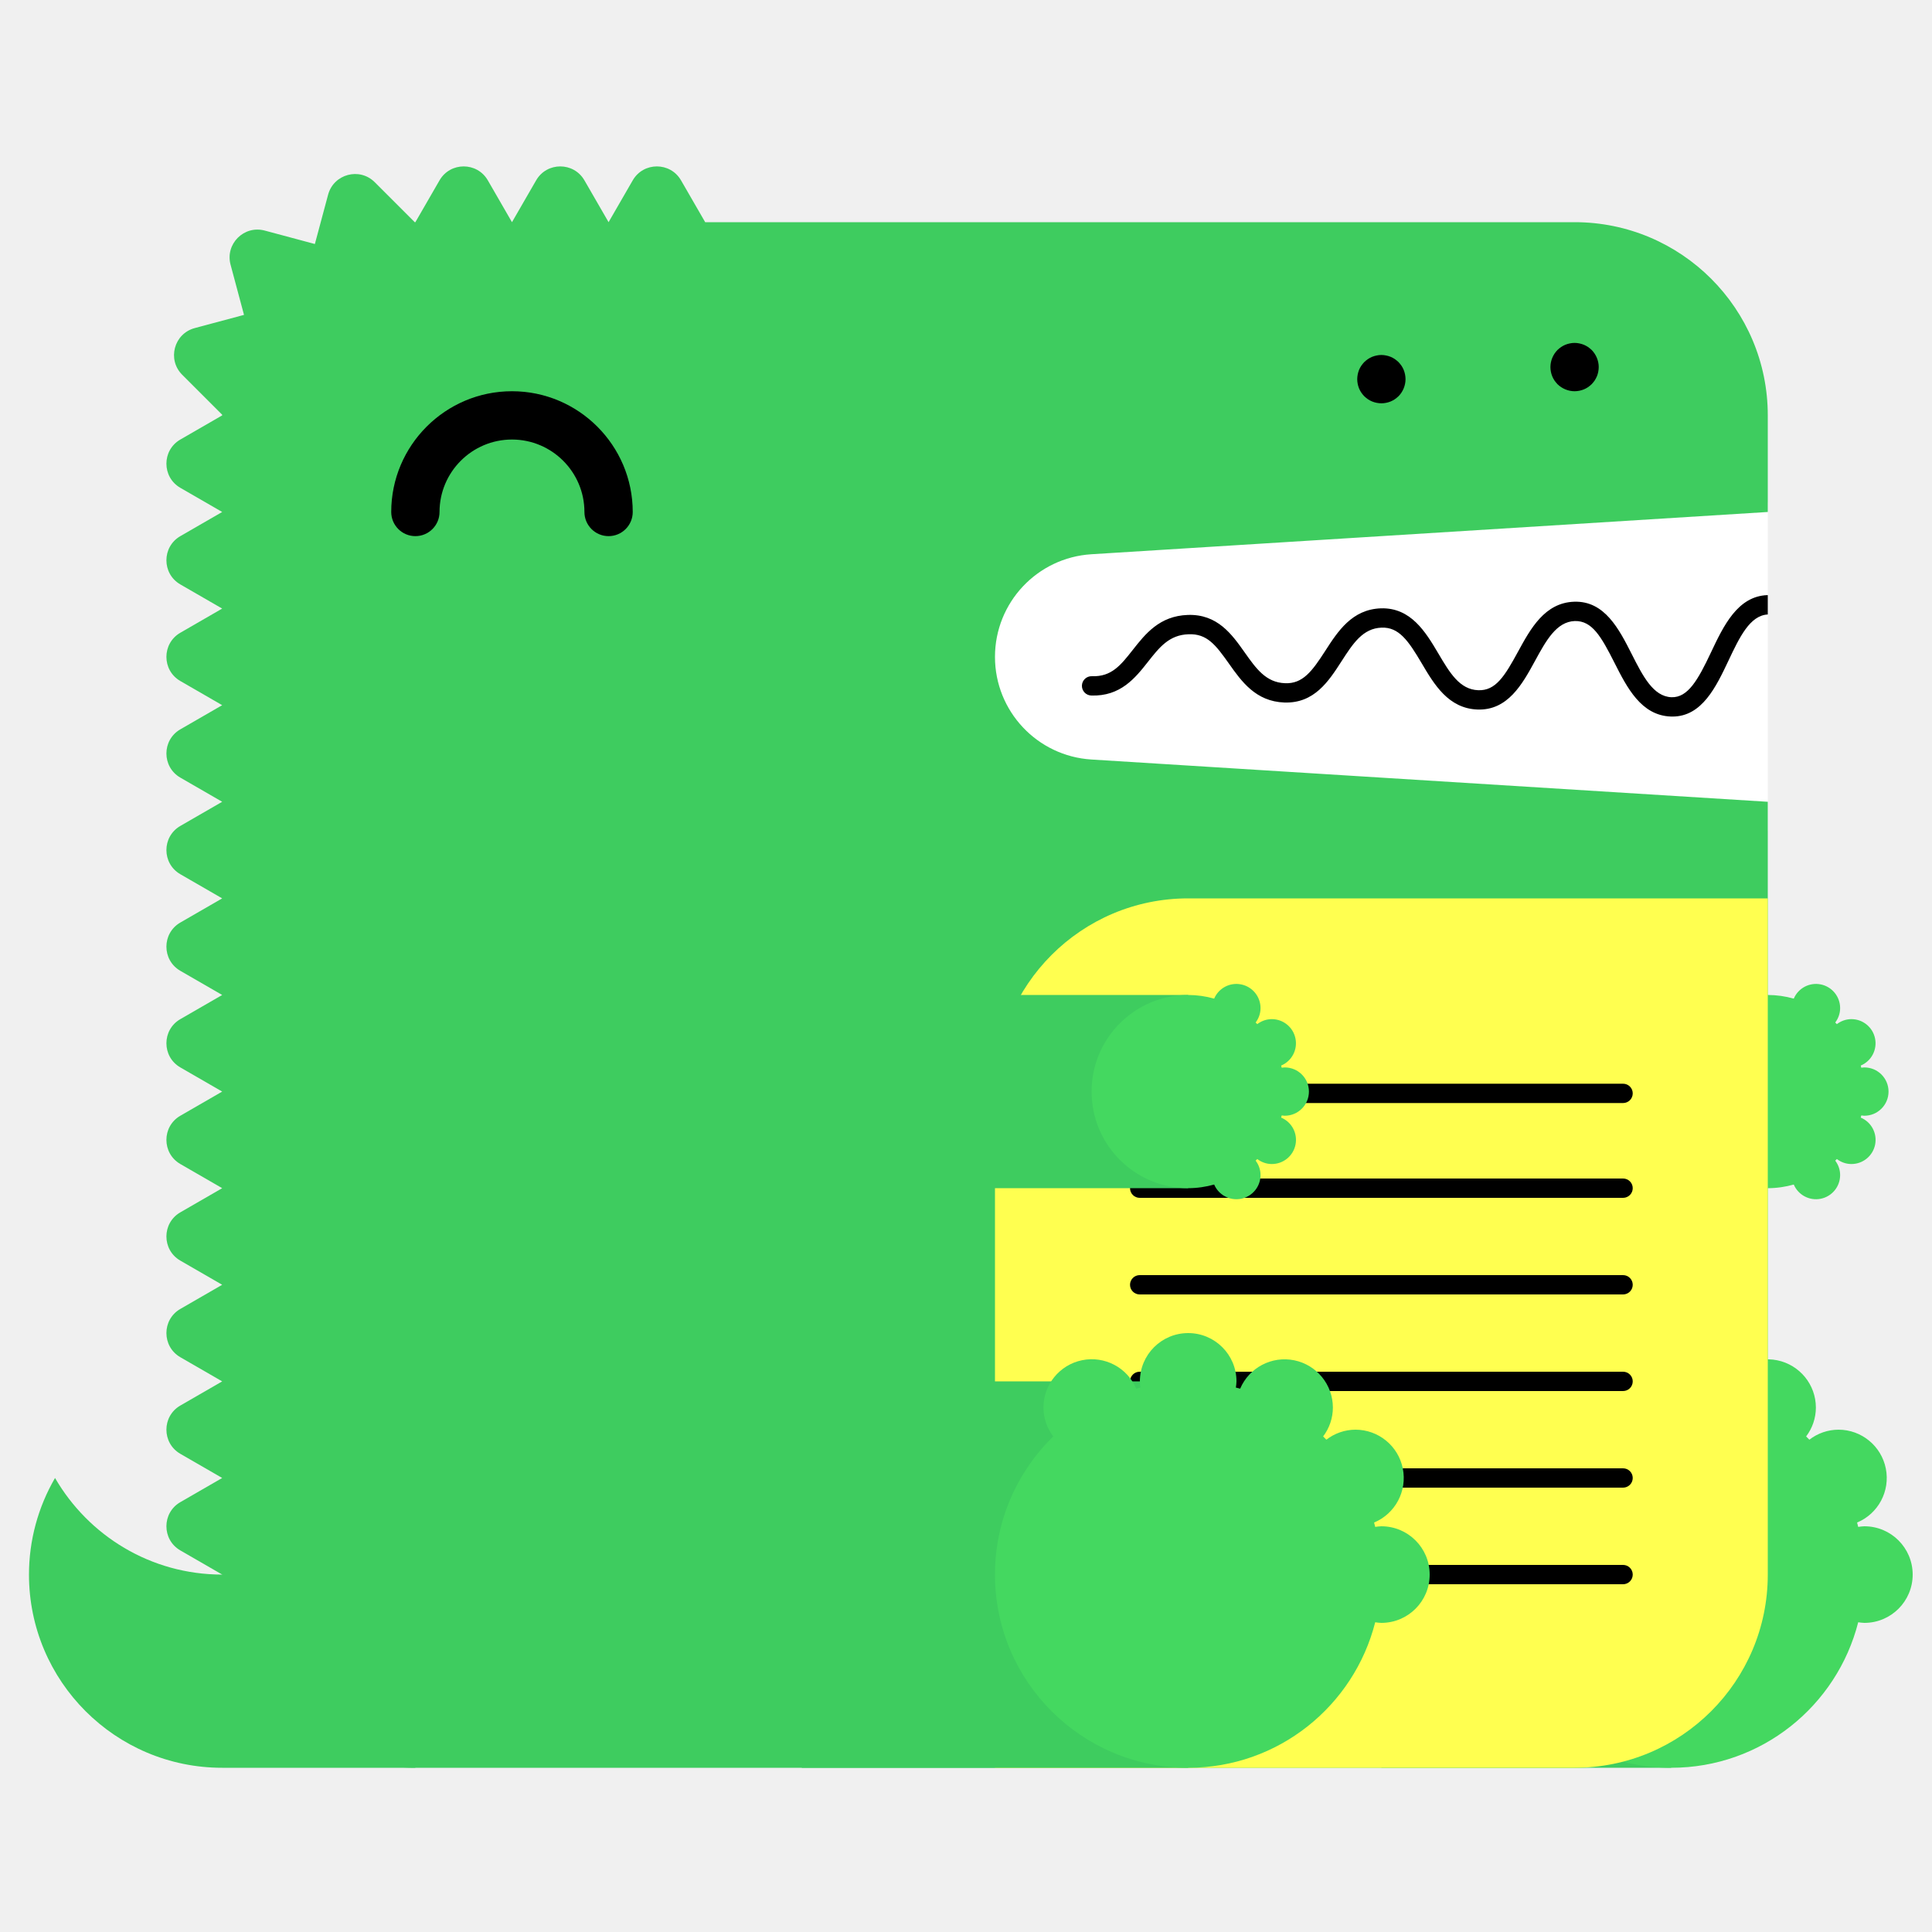
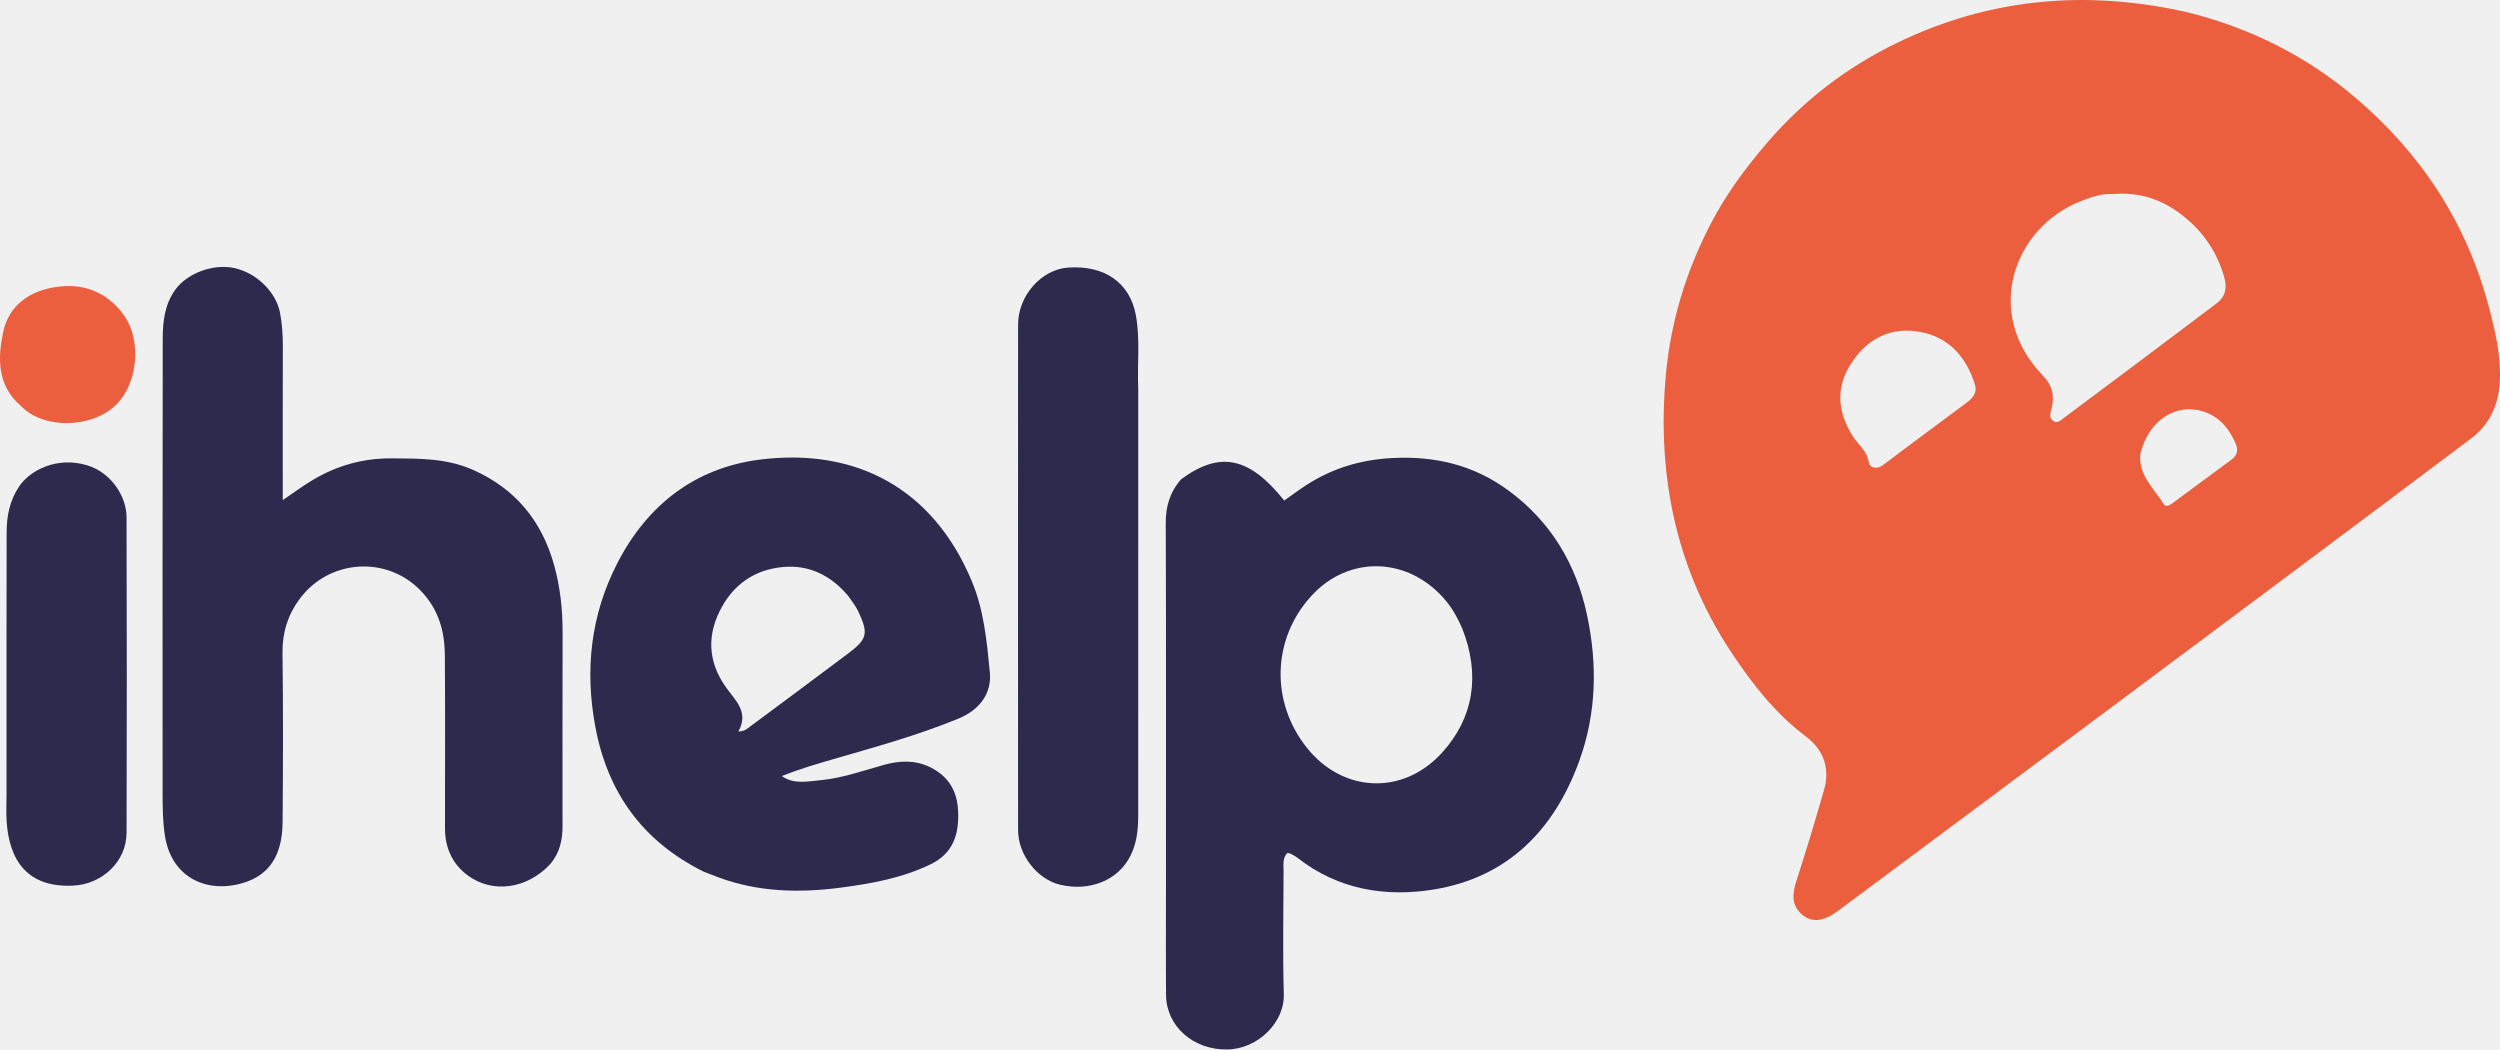
- <svg xmlns="http://www.w3.org/2000/svg" width="200" height="200" viewBox="0 0 200 200">
-   <g fill="none" fill-rule="evenodd">
-     <path fill="#FFF" d="M99 52h84v34H99z" />
-     <path d="M23 163c-7.398 0-13.843-4.027-17.303-10A19.886 19.886 0 0 0 3 163c0 11.046 8.954 20 20 20h20v-20H23z" fill="#3ECC5F" />
-     <path d="M112.98 57.376L183 53V43c0-11.046-8.954-20-20-20H73l-2.5-4.33c-1.112-1.925-3.889-1.925-5 0L63 23l-2.5-4.33c-1.111-1.925-3.889-1.925-5 0L53 23l-2.5-4.33c-1.111-1.925-3.889-1.925-5 0L43 23c-.022 0-.042.003-.065.003l-4.142-4.141c-1.57-1.571-4.252-.853-4.828 1.294l-1.369 5.104-5.192-1.392c-2.148-.575-4.111 1.389-3.535 3.536l1.39 5.193-5.102 1.367c-2.148.576-2.867 3.259-1.296 4.83l4.142 4.142c0 .021-.003.042-.003.064l-4.33 2.5c-1.925 1.111-1.925 3.889 0 5L23 53l-4.33 2.5c-1.925 1.111-1.925 3.889 0 5L23 63l-4.33 2.5c-1.925 1.111-1.925 3.889 0 5L23 73l-4.33 2.5c-1.925 1.111-1.925 3.889 0 5L23 83l-4.33 2.5c-1.925 1.111-1.925 3.889 0 5L23 93l-4.33 2.5c-1.925 1.111-1.925 3.889 0 5L23 103l-4.33 2.5c-1.925 1.111-1.925 3.889 0 5L23 113l-4.33 2.5c-1.925 1.111-1.925 3.889 0 5L23 123l-4.33 2.5c-1.925 1.111-1.925 3.889 0 5L23 133l-4.33 2.5c-1.925 1.111-1.925 3.889 0 5L23 143l-4.33 2.5c-1.925 1.111-1.925 3.889 0 5L23 153l-4.33 2.5c-1.925 1.111-1.925 3.889 0 5L23 163c0 11.046 8.954 20 20 20h120c11.046 0 20-8.954 20-20V83l-70.02-4.376A10.645 10.645 0 0 1 103 68c0-5.621 4.37-10.273 9.98-10.624" fill="#3ECC5F" />
-     <path fill="#3ECC5F" d="M143 183h30v-40h-30z" />
-     <path d="M193 158c-.219 0-.428.037-.639.064-.038-.15-.074-.301-.116-.451A5 5 0 0 0 190.32 148a4.96 4.96 0 0 0-3.016 1.036 26.531 26.531 0 0 0-.335-.336 4.955 4.955 0 0 0 1.011-2.987 5 5 0 0 0-9.599-1.959c-.148-.042-.297-.077-.445-.115.027-.211.064-.42.064-.639a5 5 0 0 0-5-5 5 5 0 0 0-5 5c0 .219.037.428.064.639-.148.038-.297.073-.445.115a4.998 4.998 0 0 0-9.599 1.959c0 1.125.384 2.151 1.011 2.987-3.717 3.632-6.031 8.693-6.031 14.3 0 11.046 8.954 20 20 20 9.339 0 17.16-6.41 19.361-15.064.211.027.42.064.639.064a5 5 0 0 0 5-5 5 5 0 0 0-5-5" fill="#44D860" />
-     <path fill="#3ECC5F" d="M153 123h30v-20h-30z" />
-     <path d="M193 115.5a2.5 2.5 0 1 0 0-5c-.109 0-.214.019-.319.032-.02-.075-.037-.15-.058-.225a2.501 2.501 0 0 0-.963-4.807c-.569 0-1.088.197-1.508.518a6.653 6.653 0 0 0-.168-.168c.314-.417.506-.931.506-1.494a2.5 2.5 0 0 0-4.8-.979A9.987 9.987 0 0 0 183 103c-5.522 0-10 4.478-10 10s4.478 10 10 10c.934 0 1.833-.138 2.69-.377a2.5 2.5 0 0 0 4.8-.979c0-.563-.192-1.077-.506-1.494.057-.055.113-.111.168-.168.42.321.939.518 1.508.518a2.5 2.5 0 0 0 .963-4.807c.021-.074.038-.15.058-.225.105.013.21.032.319.032" fill="#44D860" />
-     <path d="M63 55.5a2.5 2.5 0 0 1-2.5-2.5c0-4.136-3.364-7.5-7.5-7.5s-7.5 3.364-7.5 7.5a2.5 2.5 0 1 1-5 0c0-6.893 5.607-12.5 12.5-12.5S65.5 46.107 65.5 53a2.5 2.5 0 0 1-2.5 2.5" fill="#000" />
-     <path d="M103 183h60c11.046 0 20-8.954 20-20V93h-60c-11.046 0-20 8.954-20 20v70z" fill="#FFFF50" />
-     <path d="M168.02 124h-50.04a1 1 0 1 1 0-2h50.04a1 1 0 1 1 0 2m0 20h-50.04a1 1 0 1 1 0-2h50.04a1 1 0 1 1 0 2m0 20h-50.04a1 1 0 1 1 0-2h50.04a1 1 0 1 1 0 2m0-49.814h-50.04a1 1 0 1 1 0-2h50.04a1 1 0 1 1 0 2m0 19.814h-50.04a1 1 0 1 1 0-2h50.04a1 1 0 1 1 0 2m0 20h-50.04a1 1 0 1 1 0-2h50.04a1 1 0 1 1 0 2M183 61.611c-.012 0-.022-.006-.034-.005-3.09.105-4.552 3.196-5.842 5.923-1.346 2.85-2.387 4.703-4.093 4.647-1.889-.068-2.969-2.202-4.113-4.46-1.314-2.594-2.814-5.536-5.963-5.426-3.046.104-4.513 2.794-5.807 5.167-1.377 2.528-2.314 4.065-4.121 3.994-1.927-.07-2.951-1.805-4.136-3.813-1.321-2.236-2.848-4.75-5.936-4.664-2.994.103-4.465 2.385-5.763 4.4-1.373 2.13-2.335 3.428-4.165 3.351-1.973-.07-2.992-1.51-4.171-3.177-1.324-1.873-2.816-3.993-5.895-3.89-2.928.1-4.399 1.97-5.696 3.618-1.232 1.564-2.194 2.802-4.229 2.724a1 1 0 0 0-.072 2c3.017.101 4.545-1.8 5.872-3.487 1.177-1.496 2.193-2.787 4.193-2.855 1.926-.082 2.829 1.115 4.195 3.045 1.297 1.834 2.769 3.914 5.731 4.021 3.103.104 4.596-2.215 5.918-4.267 1.182-1.834 2.202-3.417 4.15-3.484 1.793-.067 2.769 1.35 4.145 3.681 1.297 2.197 2.766 4.686 5.787 4.796 3.125.108 4.634-2.62 5.949-5.035 1.139-2.088 2.214-4.06 4.119-4.126 1.793-.042 2.728 1.595 4.111 4.33 1.292 2.553 2.757 5.445 5.825 5.556l.169.003c3.064 0 4.518-3.075 5.805-5.794 1.139-2.41 2.217-4.68 4.067-4.773v-2z" fill="#000" />
-     <path fill="#3ECC5F" d="M83 183h40v-40H83z" />
-     <path d="M143 158c-.219 0-.428.037-.639.064-.038-.15-.074-.301-.116-.451A5 5 0 0 0 140.32 148a4.96 4.96 0 0 0-3.016 1.036 26.531 26.531 0 0 0-.335-.336 4.955 4.955 0 0 0 1.011-2.987 5 5 0 0 0-9.599-1.959c-.148-.042-.297-.077-.445-.115.027-.211.064-.42.064-.639a5 5 0 0 0-5-5 5 5 0 0 0-5 5c0 .219.037.428.064.639-.148.038-.297.073-.445.115a4.998 4.998 0 0 0-9.599 1.959c0 1.125.384 2.151 1.011 2.987-3.717 3.632-6.031 8.693-6.031 14.3 0 11.046 8.954 20 20 20 9.339 0 17.16-6.41 19.361-15.064.211.027.42.064.639.064a5 5 0 0 0 5-5 5 5 0 0 0-5-5" fill="#44D860" />
-     <path fill="#3ECC5F" d="M83 123h40v-20H83z" />
-     <path d="M133 115.5a2.5 2.5 0 1 0 0-5c-.109 0-.214.019-.319.032-.02-.075-.037-.15-.058-.225a2.501 2.501 0 0 0-.963-4.807c-.569 0-1.088.197-1.508.518a6.653 6.653 0 0 0-.168-.168c.314-.417.506-.931.506-1.494a2.5 2.5 0 0 0-4.8-.979A9.987 9.987 0 0 0 123 103c-5.522 0-10 4.478-10 10s4.478 10 10 10c.934 0 1.833-.138 2.69-.377a2.5 2.5 0 0 0 4.8-.979c0-.563-.192-1.077-.506-1.494.057-.055.113-.111.168-.168.42.321.939.518 1.508.518a2.5 2.5 0 0 0 .963-4.807c.021-.074.038-.15.058-.225.105.013.21.032.319.032" fill="#44D860" />
-     <path d="M143 41.75c-.16 0-.33-.02-.49-.05a2.52 2.52 0 0 1-.47-.14c-.15-.06-.29-.14-.431-.23-.13-.09-.259-.2-.38-.31-.109-.12-.219-.24-.309-.38s-.17-.28-.231-.43a2.619 2.619 0 0 1-.189-.96c0-.16.02-.33.05-.49.03-.16.08-.31.139-.47.061-.15.141-.29.231-.43.09-.13.2-.26.309-.38.121-.11.25-.22.38-.31.141-.09.281-.17.431-.23.149-.06.31-.11.47-.14.32-.07.65-.07.98 0 .159.03.32.08.47.14.149.06.29.14.43.23.13.09.259.2.38.31.11.12.22.25.31.38.09.14.17.28.23.43.06.16.11.31.14.47.029.16.05.33.05.49 0 .66-.271 1.31-.73 1.77-.121.11-.25.22-.38.31-.14.09-.281.17-.43.23a2.565 2.565 0 0 1-.96.19m20-1.25c-.66 0-1.3-.27-1.771-.73a3.802 3.802 0 0 1-.309-.38c-.09-.14-.17-.28-.231-.43a2.619 2.619 0 0 1-.189-.96c0-.66.27-1.3.729-1.77.121-.11.25-.22.38-.31.141-.09.281-.17.431-.23.149-.06.31-.11.47-.14.32-.07.66-.07.98 0 .159.03.32.08.47.14.149.06.29.14.43.23.13.09.259.2.38.31.459.47.73 1.11.73 1.77 0 .16-.021.33-.05.49-.03.16-.08.32-.14.47-.07.15-.14.29-.23.43-.09.13-.2.26-.31.38-.121.11-.25.22-.38.31-.14.09-.281.17-.43.23a2.565 2.565 0 0 1-.96.19" fill="#000" />
-   </g>
+ <svg xmlns="http://www.w3.org/2000/svg" width="1300" height="546" viewBox="0 0 1300 546" fill="none">
+   <path d="M1136.98 6.261C1169.94 14.429 1199.21 29.06 1224.55 50.559C1258.76 79.579 1282.59 115.688 1294.14 159.405C1297.51 172.171 1300.6 184.899 1299.9 198.394C1299.26 210.673 1294.48 220.842 1285.08 227.914C1219.46 277.274 1153.58 326.299 1087.75 375.391C1043.74 408.215 999.68 440.978 955.627 473.751C948.328 479.18 942.239 479.946 937.162 475.659C931.267 470.682 932.007 464.582 934.199 457.844C939.298 442.165 944.023 426.357 948.564 410.506C951.702 399.549 948.19 389.812 939.077 382.975C923.207 371.069 911.182 355.666 900.379 339.383C884.651 315.678 874.094 289.695 868.89 261.647C864.804 239.624 864.179 217.538 866.212 195.175C868.779 166.936 876.928 140.498 889.984 115.597C897.758 100.769 907.681 87.343 918.67 74.513C937.778 52.204 960.392 34.904 986.683 22.18C1013.12 9.385 1040.8 1.984 1070.35 0.343C1092.82 -0.904 1114.65 1.29 1136.98 6.261ZM1098.91 100.896C1092.94 100.53 1087.49 102.45 1082.05 104.586C1046.68 118.482 1031.27 163.176 1062.21 195.199C1067.53 200.697 1068.44 206.115 1066.69 212.865C1066.18 214.826 1065.41 217.066 1067.45 218.708C1069.74 220.538 1071.48 218.612 1073.03 217.458C1099.63 197.6 1126.22 177.728 1152.7 157.701C1157.18 154.311 1158.22 149.713 1156.57 143.985C1152.9 131.193 1145.78 120.746 1135.61 112.565C1125.28 104.26 1113.37 99.656 1098.91 100.896ZM989.867 233.771C1000.68 225.729 1011.51 217.697 1022.31 209.639C1025.61 207.18 1028.4 204.515 1026.89 199.734C1022.4 185.537 1013.32 175.376 998.671 172.622C982.969 169.672 970.389 176.296 962.01 189.924C954.368 202.354 955.829 214.605 963.376 226.721C966.138 231.155 970.748 234.246 971.708 240.15C972.258 243.533 975.985 244.136 979.056 241.923C982.446 239.48 985.693 236.84 989.867 233.771ZM1113 235.913C1111.8 247.105 1120.1 253.95 1125.2 262.217C1126.23 263.889 1128.34 262.667 1129.6 261.742C1139.91 254.186 1150.11 246.492 1160.44 238.954C1163.43 236.764 1163.9 233.926 1162.64 230.939C1159.48 223.413 1154.63 217.212 1146.7 214.31C1132.12 208.972 1117.29 218.257 1113 235.913Z" fill="#EB5F3E" />
+   <path d="M614.244 249.158C634.44 234.387 649.628 237.545 667.794 260.28C671.675 257.559 675.511 254.667 679.543 252.079C693.132 243.358 707.87 238.983 724.175 238.167C746.363 237.056 766.456 241.848 784.39 255.046C806.395 271.239 819.562 293.268 825.215 319.609C830.716 345.242 830.228 370.944 821.168 395.829C808.139 431.617 784.008 456.229 745.671 462.513C720.645 466.615 695.982 462.678 674.937 446.246C673.843 445.392 672.604 444.708 671.375 444.053C670.796 443.744 670.082 443.69 669.401 443.513C666.818 446.314 667.462 449.697 667.454 452.86C667.399 474.307 666.979 495.766 667.58 517.196C667.977 531.342 654.388 545.483 638.149 545.729C620.461 545.997 606.498 533.629 606.349 517.455C606.174 498.341 606.301 479.225 606.301 460.109C606.303 397.401 606.405 334.693 606.193 271.985C606.163 263.351 608.273 255.969 614.244 249.158ZM760.33 326.716C758.062 321.592 755.434 316.662 751.827 312.349C732.57 289.324 701.287 288.479 681.774 310.014C661.403 332.495 660.668 365.005 679.49 388.731C698.346 412.501 729.765 413.627 749.924 391.329C766.315 373.198 769.913 351.067 760.33 326.716Z" fill="#2D2A4D" />
+   <path d="M285.963 449.506C274.008 462.178 256.378 464.73 243.47 455.391C235.281 449.466 231.405 440.913 231.401 430.736C231.389 400.673 231.554 370.609 231.316 340.549C231.217 327.948 227.911 316.518 218.606 306.979C200.978 288.908 171.2 290.749 155.835 311.4C149.757 319.57 146.777 328.855 146.907 339.409C147.269 368.768 147.196 398.136 146.952 427.497C146.839 441.124 142.59 453.276 128.656 458.372C109.601 465.342 89.343 457.663 85.763 434.597C84.646 427.397 84.552 420.265 84.55 413.075C84.53 334.073 84.481 255.071 84.616 176.069C84.631 167.261 85.621 158.47 91.002 150.839C97.168 142.096 110.861 136.944 121.989 139.419C133.508 141.981 143.573 151.944 145.594 162.576C146.684 168.307 147.102 174.043 147.078 179.881C146.973 206.192 147.032 232.505 147.032 260.059C152.779 256.174 157.478 252.668 162.484 249.675C175.096 242.134 188.693 238.248 203.542 238.345C217.973 238.44 232.223 238.235 245.912 244.309C268.068 254.138 281.775 270.944 288.154 293.897C291.325 305.309 292.59 317.07 292.55 328.982C292.438 362.539 292.522 396.098 292.508 429.656C292.505 436.792 291.125 443.52 285.963 449.506Z" fill="#2D2A4D" />
+   <path d="M366.078 453.346C334.258 437.582 316.055 412.361 309.6 378.06C303.992 348.255 307.187 319.68 321.051 292.772C336.632 262.533 361.491 243.191 395.292 238.975C445.001 232.775 485.103 253.871 505.27 302.044C511.69 317.38 513.124 333.442 514.721 349.539C515.79 360.317 509.66 369.046 498.356 373.694C477.287 382.356 455.339 388.378 433.5 394.705C424.482 397.317 415.48 399.982 406.537 403.528C412.774 407.965 419.636 406.338 426.172 405.755C437.779 404.719 448.739 400.748 459.909 397.664C467.764 395.495 475.935 395.116 483.705 398.964C493.158 403.646 497.732 411.167 498.22 421.722C498.784 433.899 495.608 443.777 483.862 449.461C469.229 456.543 453.41 459.42 437.584 461.52C416.046 464.379 394.522 463.979 373.733 456.274C371.339 455.387 368.98 454.404 366.078 453.346ZM441.208 310.074C433.035 300.189 422.363 294.275 409.734 294.703C395.011 295.201 382.963 302.064 375.507 315.358C367.514 329.61 367.897 343.768 377.359 357.191C382.314 364.221 389.638 370.182 383.952 380.368C387.396 380.325 388.889 378.653 390.492 377.468C407.294 365.043 424.04 352.544 440.767 340.02C451.037 332.33 451.752 329.521 446.275 317.892C445.099 315.396 443.38 313.157 441.208 310.074Z" fill="#2D2A4D" />
+   <path d="M591.886 202.533C591.885 276.877 591.892 350.521 591.87 424.166C591.868 431.4 591.135 438.504 587.78 445.126C581.41 457.694 566.749 463.733 551.27 460.062C539.375 457.241 529.411 444.551 529.403 431.686C529.349 344.059 529.341 256.431 529.403 168.804C529.414 153.652 541.597 140.042 555.534 139.127C574.472 137.882 587.433 147.093 590.574 163.54C593.006 176.276 591.296 189.078 591.886 202.533Z" fill="#2D2A4D" />
+   <path d="M3.395 412.357C3.395 366.698 3.34 321.736 3.447 276.775C3.468 268.358 5.032 260.322 9.917 252.997C15.552 244.547 29.551 237.261 45.136 241.9C58.386 245.843 65.775 258.757 65.805 268.759C65.97 323.505 65.992 378.252 65.82 432.997C65.772 448.111 53.077 459.801 38.065 460.525C14.059 461.684 4.741 447.202 3.448 427.029C3.15 422.389 3.398 417.713 3.395 412.357Z" fill="#2D2A4D" />
+   <path d="M10.798 211.04C-1.672 200.174 -1.156 186.122 1.642 172.709C4.529 158.871 15.288 151.302 28.921 149.259C43.242 147.112 55.558 151.687 64.316 163.756C73.883 176.942 71.678 199.604 60.17 210.679C47.612 222.764 22.534 223.354 10.798 211.04Z" fill="#EB5F3E" />
</svg>
